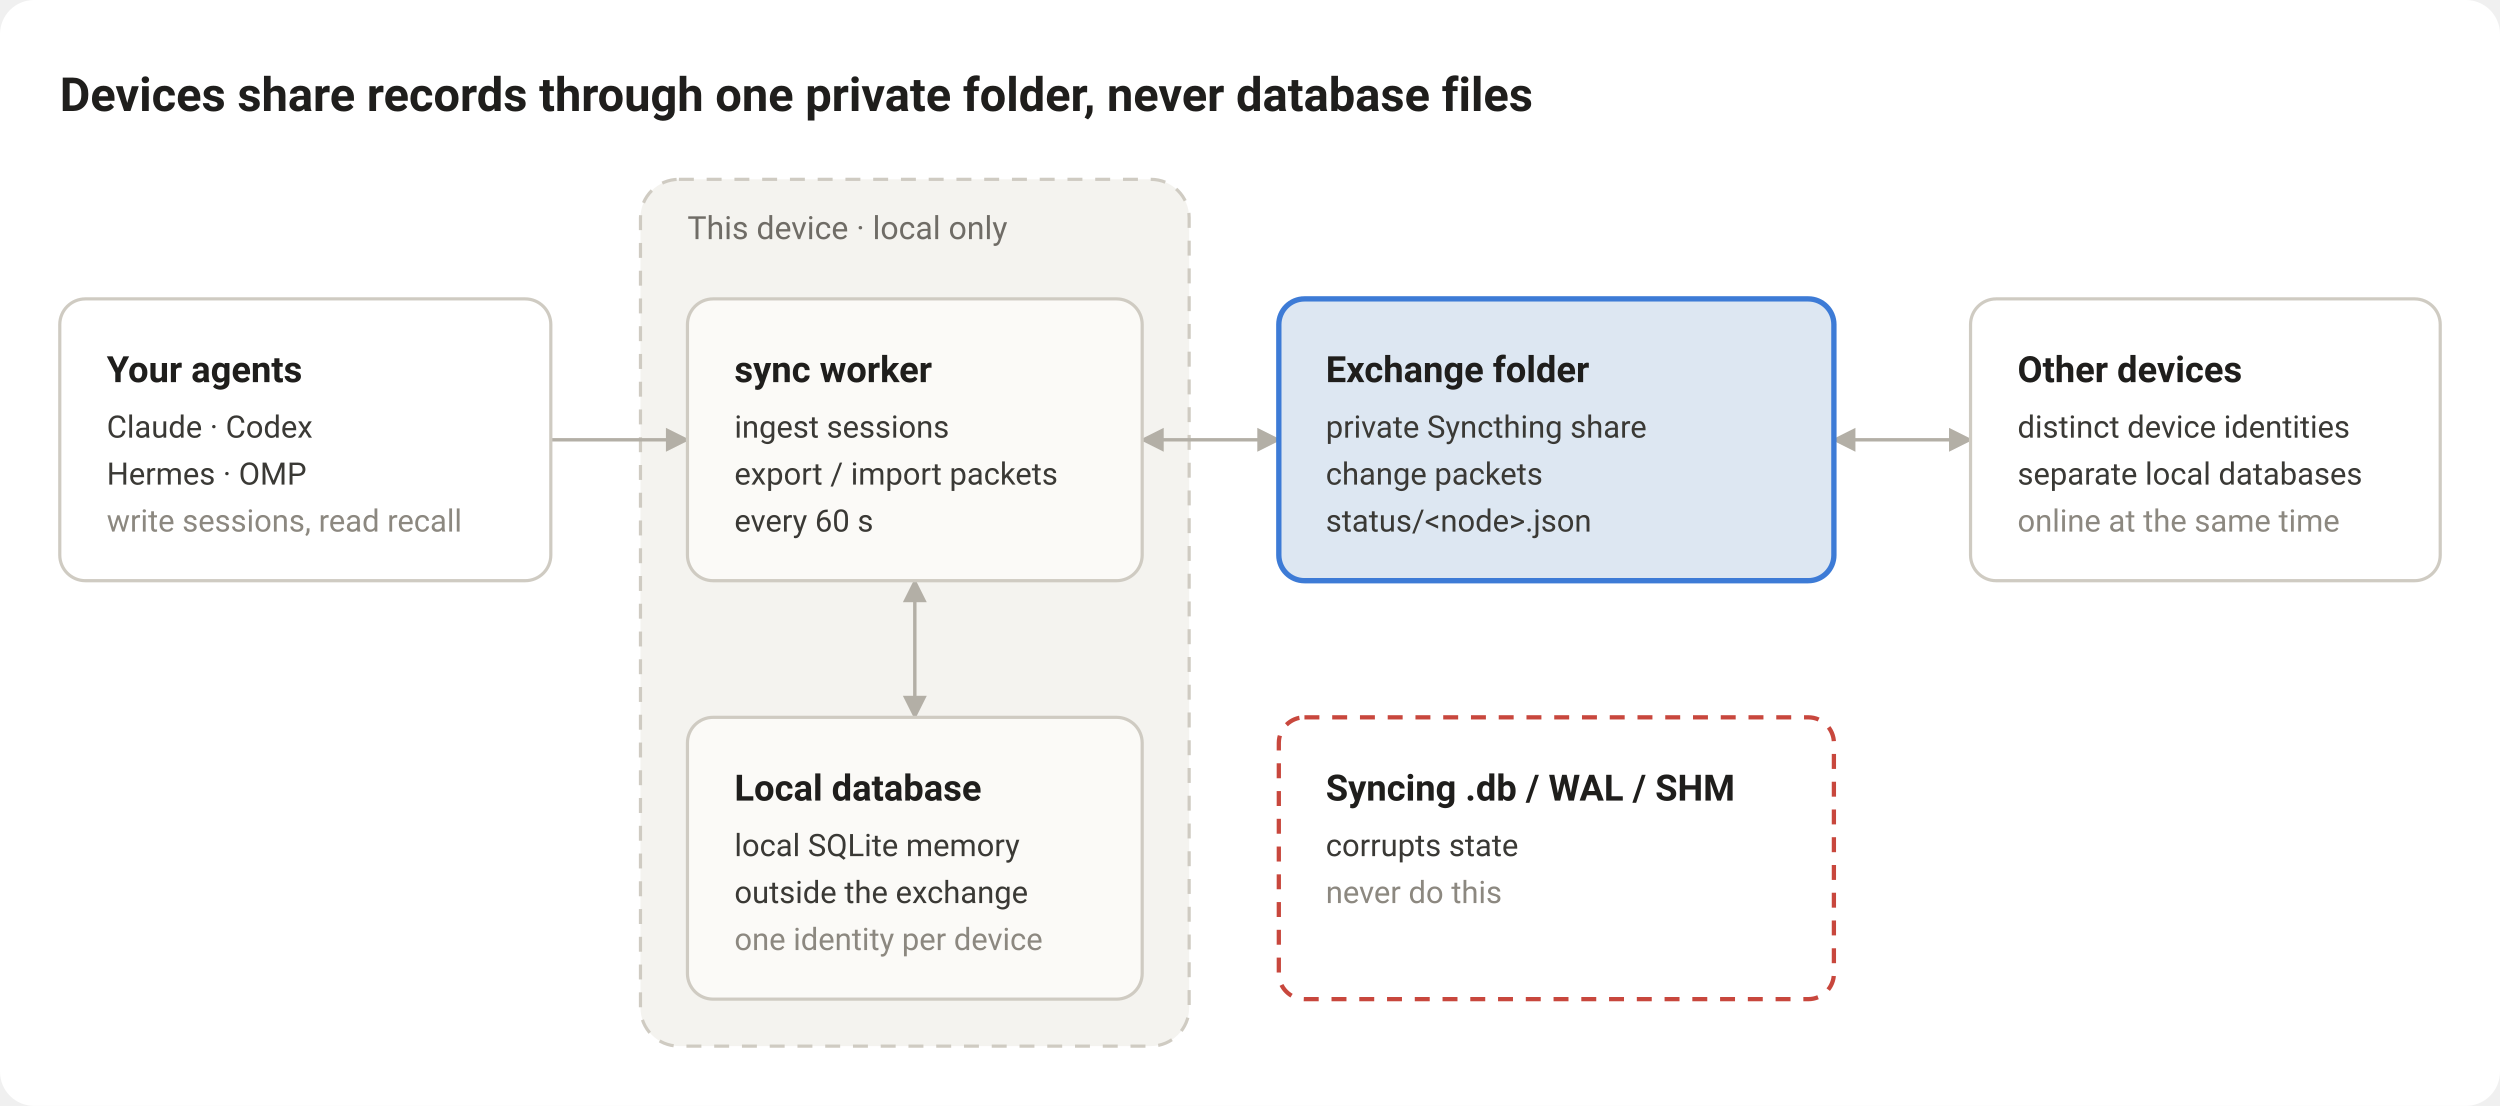
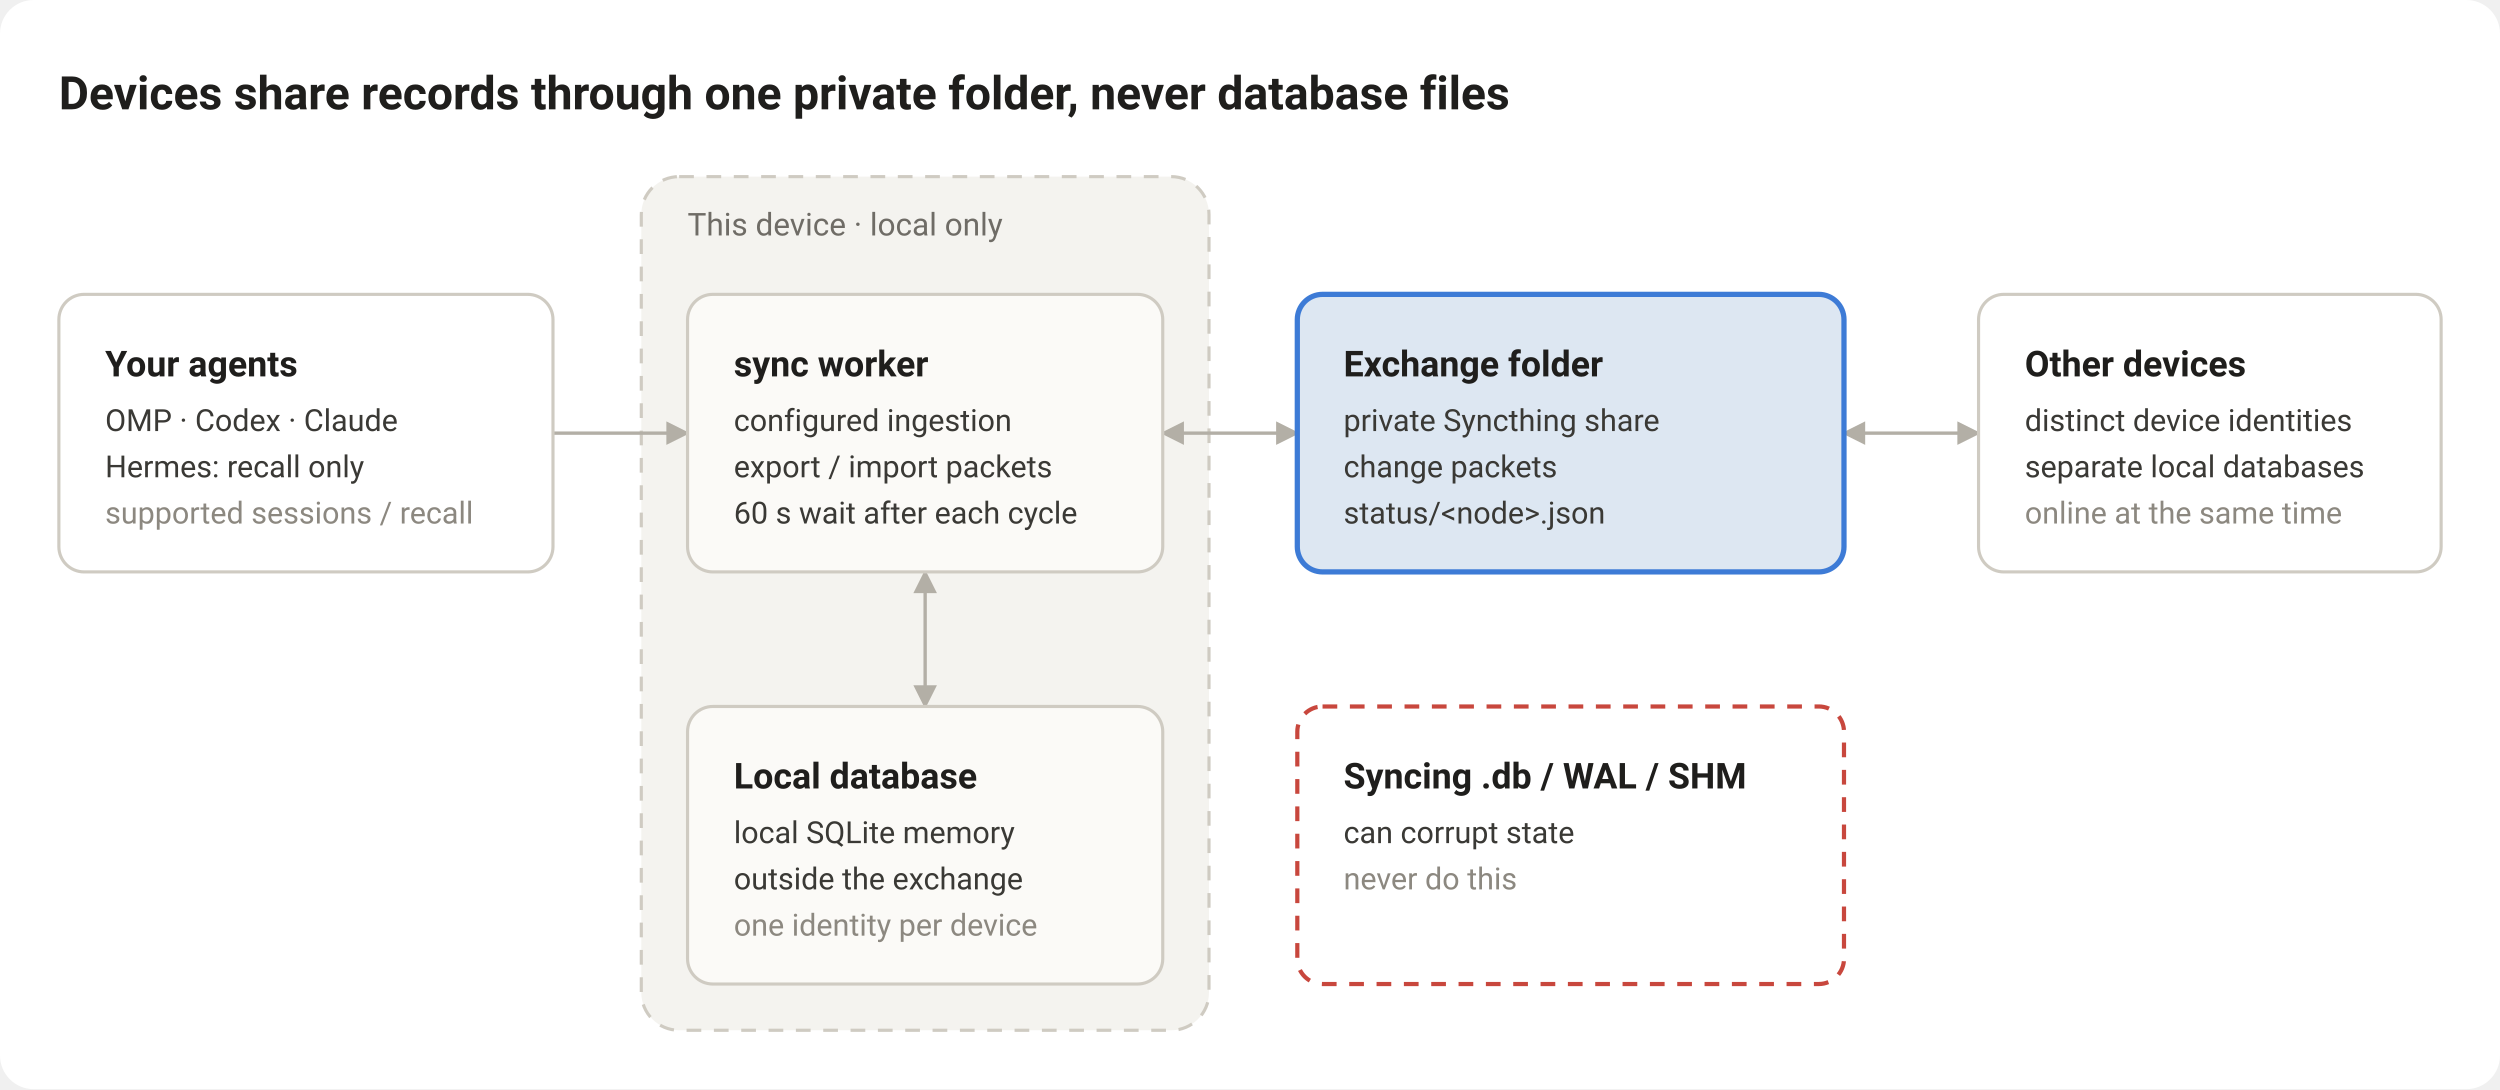
- <svg xmlns="http://www.w3.org/2000/svg" viewBox="0 0 1171 518" width="1171" height="518" role="img" aria-label="Devices share records through one private folder, never database files" font-family="'IBM Plex Sans Thai','Noto Sans Thai','Sukhumvit Set',Thonburi,system-ui,-apple-system,'Segoe UI',Roboto,sans-serif">
+ <svg xmlns="http://www.w3.org/2000/svg" viewBox="0 0 1189 518" width="1189" height="518" role="img" aria-label="Devices share records through one private folder, never database files" font-family="'IBM Plex Sans Thai','Noto Sans Thai','Sukhumvit Set',Thonburi,system-ui,-apple-system,'Segoe UI',Roboto,sans-serif">
  <style>
.bg{fill:#FFFFFF}.ttl{fill:#1F1E1C}.cap{fill:#8C8880}
.grp{fill:#F4F3EF;stroke:#CFCBC2}.glbl{fill:#6F6C66}
.nd{fill:#FBFAF7;stroke:#CFCBC2}.nt{fill:#1F1E1C}.nb{fill:#3A3935}.nm{fill:#8C8880}
.hl{fill:#DDE7F2;stroke:#3D7BD6}.rj{fill:#FFFFFF;stroke:#C8473D}.ex{fill:#FFFFFF;stroke:#CFCBC2}
.ar{stroke:#B3AFA6}.ah{fill:#B3AFA6}.elb{fill:#6F6C66}.elbg{fill:#FFFFFF}
@media (prefers-color-scheme: dark){
.bg{fill:#1E1D1B}.ttl{fill:#F1EFEA}.cap{fill:#8F8B83}
.grp{fill:#262522;stroke:#4A4740}.glbl{fill:#A29E95}
.nd{fill:#2B2A27;stroke:#4A4740}.nt{fill:#F1EFEA}.nb{fill:#D6D3CC}.nm{fill:#8F8B83}
.hl{fill:#1F3550;stroke:#5B9BEF}.rj{fill:#1E1D1B;stroke:#E0675C}.ex{fill:#1E1D1B;stroke:#4A4740}
.ar{stroke:#6D6A63}.ah{fill:#6D6A63}.elb{fill:#A29E95}.elbg{fill:#1E1D1B}}
</style>
  <defs>
    <marker id="ah" viewBox="0 0 10 10" refX="9" refY="5" markerWidth="7" markerHeight="7" orient="auto-start-reverse">
      <path class="ah" d="M0,0 L10,5 L0,10 z" />
    </marker>
  </defs>
-   <rect class="bg" width="1171" height="518" rx="16" />
+   <rect class="bg" width="1189" height="518" rx="16" />
  <text class="ttl" x="28" y="52" font-size="22" font-weight="700">Devices share records through one private folder, never database files</text>
-   <rect class="grp" x="300" y="84" width="257" height="406" rx="18" stroke-width="1.5" stroke-dasharray="7 6" />
-   <text class="glbl" x="322" y="112" font-size="15">This device · local only</text>
-   <path class="ar" d="M258.0,206.0 L322.0,206.0" fill="none" stroke-width="1.6" marker-end="url(#ah)" />
-   <path class="ar" d="M428.5,272.0 L428.5,336.0" fill="none" stroke-width="1.6" marker-start="url(#ah)" marker-end="url(#ah)" />
-   <path class="ar" d="M535.0,206.0 L599.0,206.0" fill="none" stroke-width="1.6" marker-start="url(#ah)" marker-end="url(#ah)" />
-   <path class="ar" d="M859.0,206.0 L923.0,206.0" fill="none" stroke-width="1.6" marker-start="url(#ah)" marker-end="url(#ah)" />
-   <rect class="ex" x="28" y="140" width="230" height="132" rx="12" stroke-width="1.5" />
+   <rect class="grp" x="305" y="84" width="270" height="406" rx="18" stroke-width="1.5" stroke-dasharray="7 6" />
+   <text class="glbl" x="327" y="112" font-size="15">This device · local only</text>
+   <path class="ar" d="M263.0,206.0 L327.0,206.0" fill="none" stroke-width="1.6" marker-end="url(#ah)" />
+   <path class="ar" d="M440.0,272.0 L440.0,336.0" fill="none" stroke-width="1.6" marker-start="url(#ah)" marker-end="url(#ah)" />
+   <path class="ar" d="M553.0,206.0 L617.0,206.0" fill="none" stroke-width="1.6" marker-start="url(#ah)" marker-end="url(#ah)" />
+   <path class="ar" d="M877.0,206.0 L941.0,206.0" fill="none" stroke-width="1.6" marker-start="url(#ah)" marker-end="url(#ah)" />
+   <rect class="ex" x="28" y="140" width="235" height="132" rx="12" stroke-width="1.5" />
  <text class="nt" x="50" y="179" font-size="17" font-weight="700">Your agents</text>
-   <text class="nb" x="50" y="205" font-size="14.5">Claude · Codex</text>
-   <text class="nb" x="50" y="227" font-size="14.5">Hermes · OMP</text>
-   <text class="nm" x="50" y="249" font-size="14.5">write sessions, read recall</text>
-   <rect class="nd" x="322" y="140" width="213" height="132" rx="12" stroke-width="1.5" />
-   <text class="nt" x="344" y="179" font-size="17" font-weight="700">sync worker</text>
-   <text class="nb" x="344" y="205" font-size="14.5">ingest sessions</text>
-   <text class="nb" x="344" y="227" font-size="14.5">export / import packets</text>
-   <text class="nb" x="344" y="249" font-size="14.5">every 60 s</text>
-   <rect class="nd" x="322" y="336" width="213" height="132" rx="12" stroke-width="1.5" />
-   <text class="nt" x="344" y="375" font-size="17" font-weight="700">Local database</text>
-   <text class="nb" x="344" y="401" font-size="14.5">local SQLite memory</text>
-   <text class="nb" x="344" y="423" font-size="14.5">outside the exchange</text>
-   <text class="nm" x="344" y="445" font-size="14.5">one identity per device</text>
-   <rect class="hl" x="599" y="140" width="260" height="132" rx="12" stroke-width="2.5" />
-   <text class="nt" x="621" y="179" font-size="17" font-weight="700">Exchange folder</text>
-   <text class="nb" x="621" y="205" font-size="14.5">private Syncthing share</text>
-   <text class="nb" x="621" y="227" font-size="14.5">change packets</text>
-   <text class="nb" x="621" y="249" font-size="14.5">status/&lt;node&gt;.json</text>
-   <rect class="ex" x="923" y="140" width="220" height="132" rx="12" stroke-width="1.5" />
-   <text class="nt" x="945" y="179" font-size="17" font-weight="700">Other devices</text>
-   <text class="nb" x="945" y="205" font-size="14.5">distinct device identities</text>
-   <text class="nb" x="945" y="227" font-size="14.5">separate local databases</text>
-   <text class="nm" x="945" y="249" font-size="14.5">online at the same time</text>
-   <rect class="rj" x="599" y="336" width="260" height="132" rx="12" stroke-width="2" stroke-dasharray="7 6" />
-   <text class="nt" x="621" y="375" font-size="17" font-weight="700">Syncing .db / WAL / SHM</text>
-   <text class="nb" x="621" y="401" font-size="14.5">corrupts state</text>
-   <text class="nm" x="621" y="423" font-size="14.5">never do this</text>
+   <text class="nb" x="50" y="205" font-size="14.5">OMP · Codex · Claude</text>
+   <text class="nb" x="50" y="227" font-size="14.5">Hermes: recall only</text>
+   <text class="nm" x="50" y="249" font-size="14.5">supported sessions / recall</text>
+   <rect class="nd" x="327" y="140" width="226" height="132" rx="12" stroke-width="1.5" />
+   <text class="nt" x="349" y="179" font-size="17" font-weight="700">sync worker</text>
+   <text class="nb" x="349" y="205" font-size="14.5">configured ingestion</text>
+   <text class="nb" x="349" y="227" font-size="14.5">export / import packets</text>
+   <text class="nb" x="349" y="249" font-size="14.5">60 s wait after each cycle</text>
+   <rect class="nd" x="327" y="336" width="226" height="132" rx="12" stroke-width="1.5" />
+   <text class="nt" x="349" y="375" font-size="17" font-weight="700">Local database</text>
+   <text class="nb" x="349" y="401" font-size="14.5">local SQLite memory</text>
+   <text class="nb" x="349" y="423" font-size="14.5">outside the exchange</text>
+   <text class="nm" x="349" y="445" font-size="14.5">one identity per device</text>
+   <rect class="hl" x="617" y="140" width="260" height="132" rx="12" stroke-width="2.5" />
+   <text class="nt" x="639" y="179" font-size="17" font-weight="700">Exchange folder</text>
+   <text class="nb" x="639" y="205" font-size="14.5">private Syncthing share</text>
+   <text class="nb" x="639" y="227" font-size="14.5">change packets</text>
+   <text class="nb" x="639" y="249" font-size="14.5">status/&lt;node&gt;.json</text>
+   <rect class="ex" x="941" y="140" width="220" height="132" rx="12" stroke-width="1.5" />
+   <text class="nt" x="963" y="179" font-size="17" font-weight="700">Other devices</text>
+   <text class="nb" x="963" y="205" font-size="14.5">distinct device identities</text>
+   <text class="nb" x="963" y="227" font-size="14.5">separate local databases</text>
+   <text class="nm" x="963" y="249" font-size="14.5">online at the same time</text>
+   <rect class="rj" x="617" y="336" width="260" height="132" rx="12" stroke-width="2" stroke-dasharray="7 6" />
+   <text class="nt" x="639" y="375" font-size="17" font-weight="700">Syncing .db / WAL / SHM</text>
+   <text class="nb" x="639" y="401" font-size="14.5">can corrupt state</text>
+   <text class="nm" x="639" y="423" font-size="14.5">never do this</text>
</svg>
